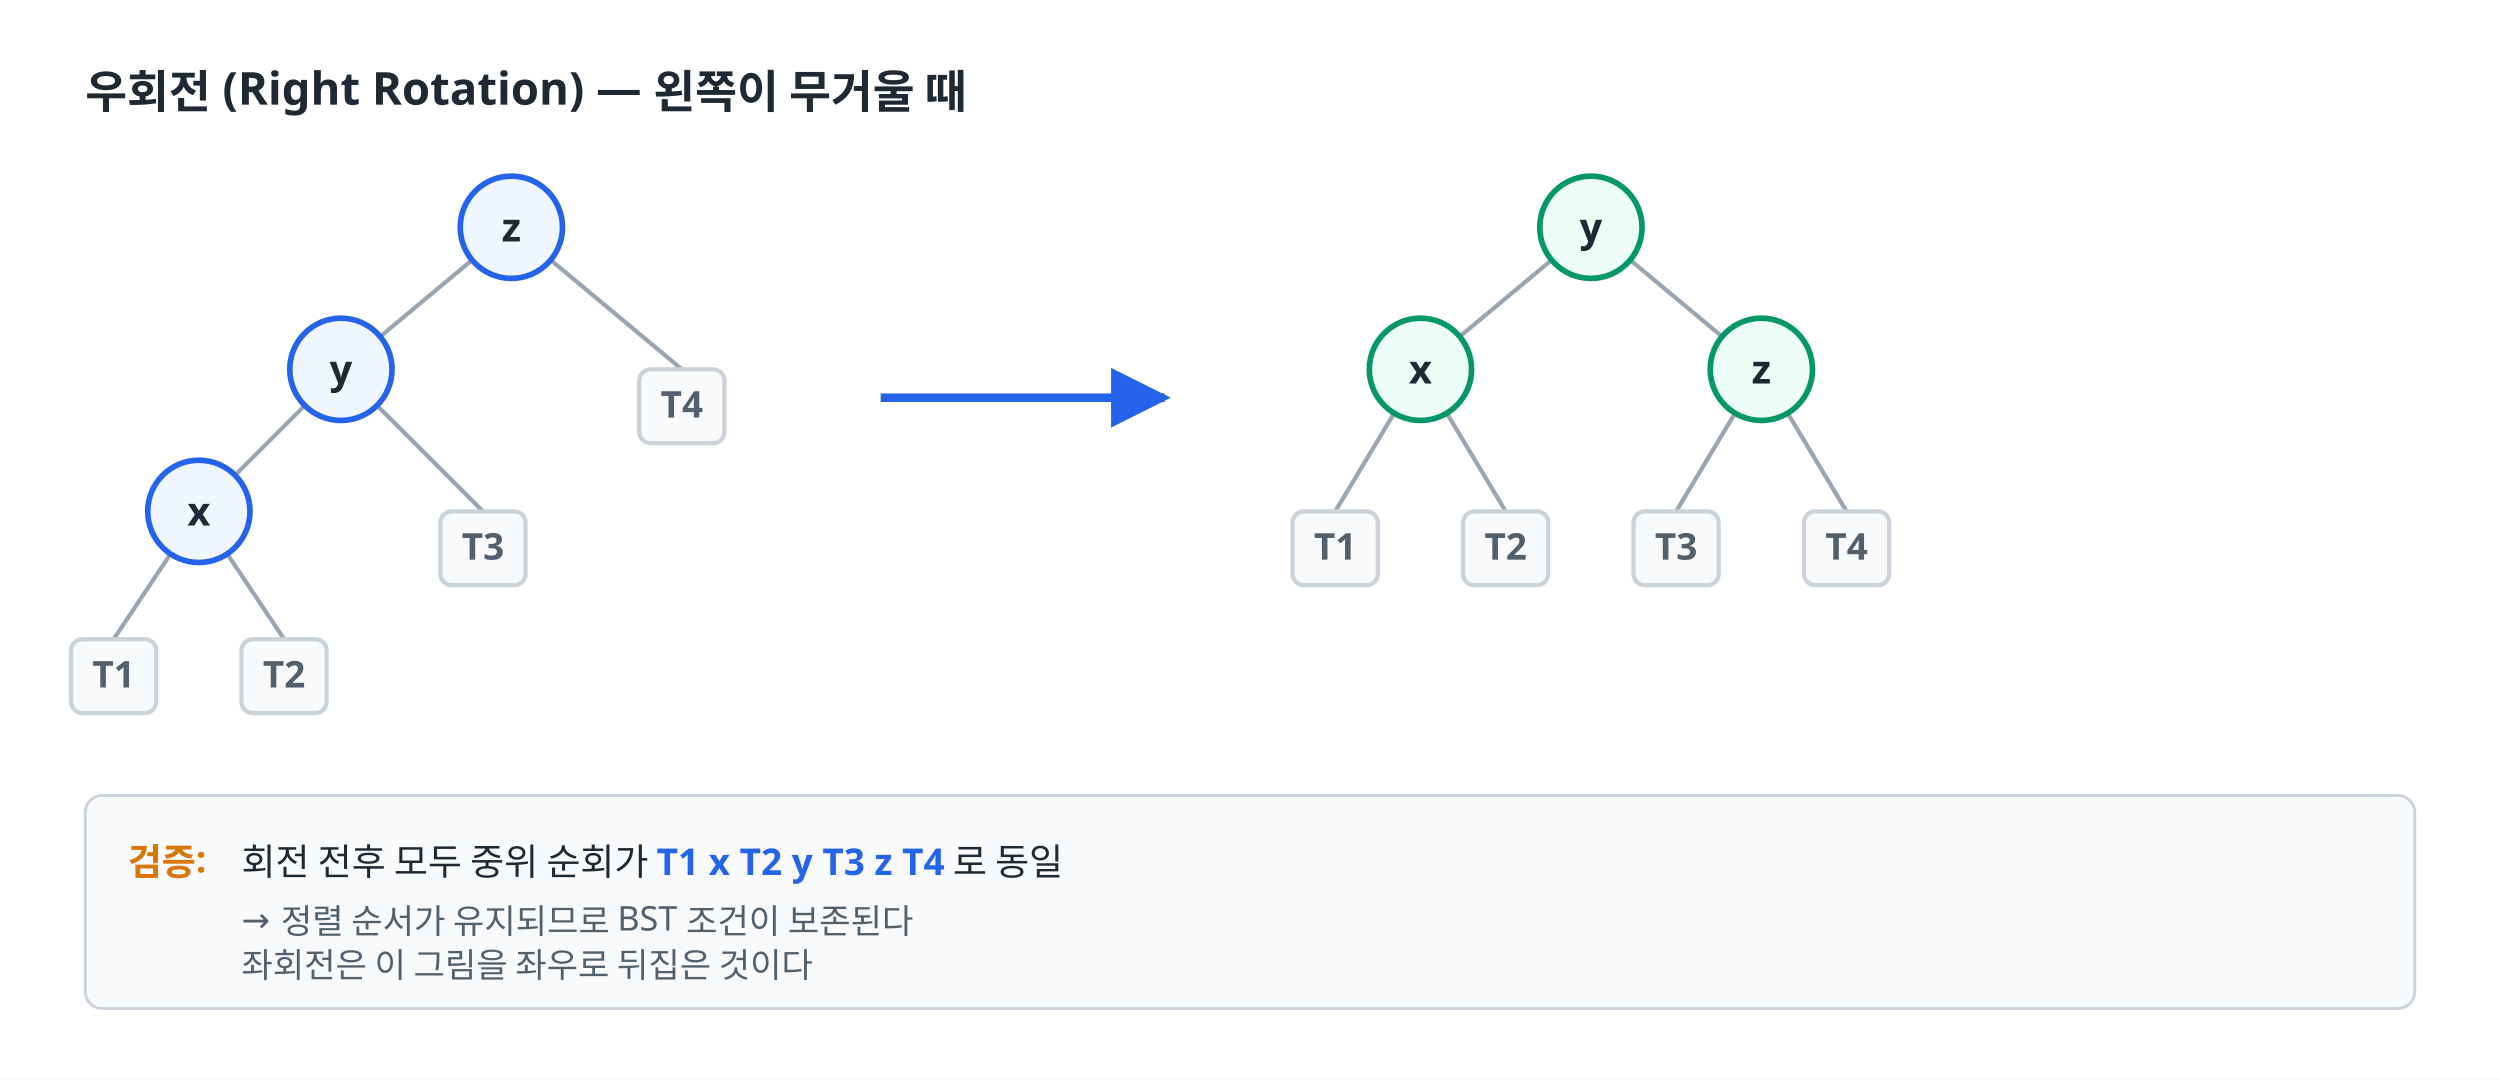
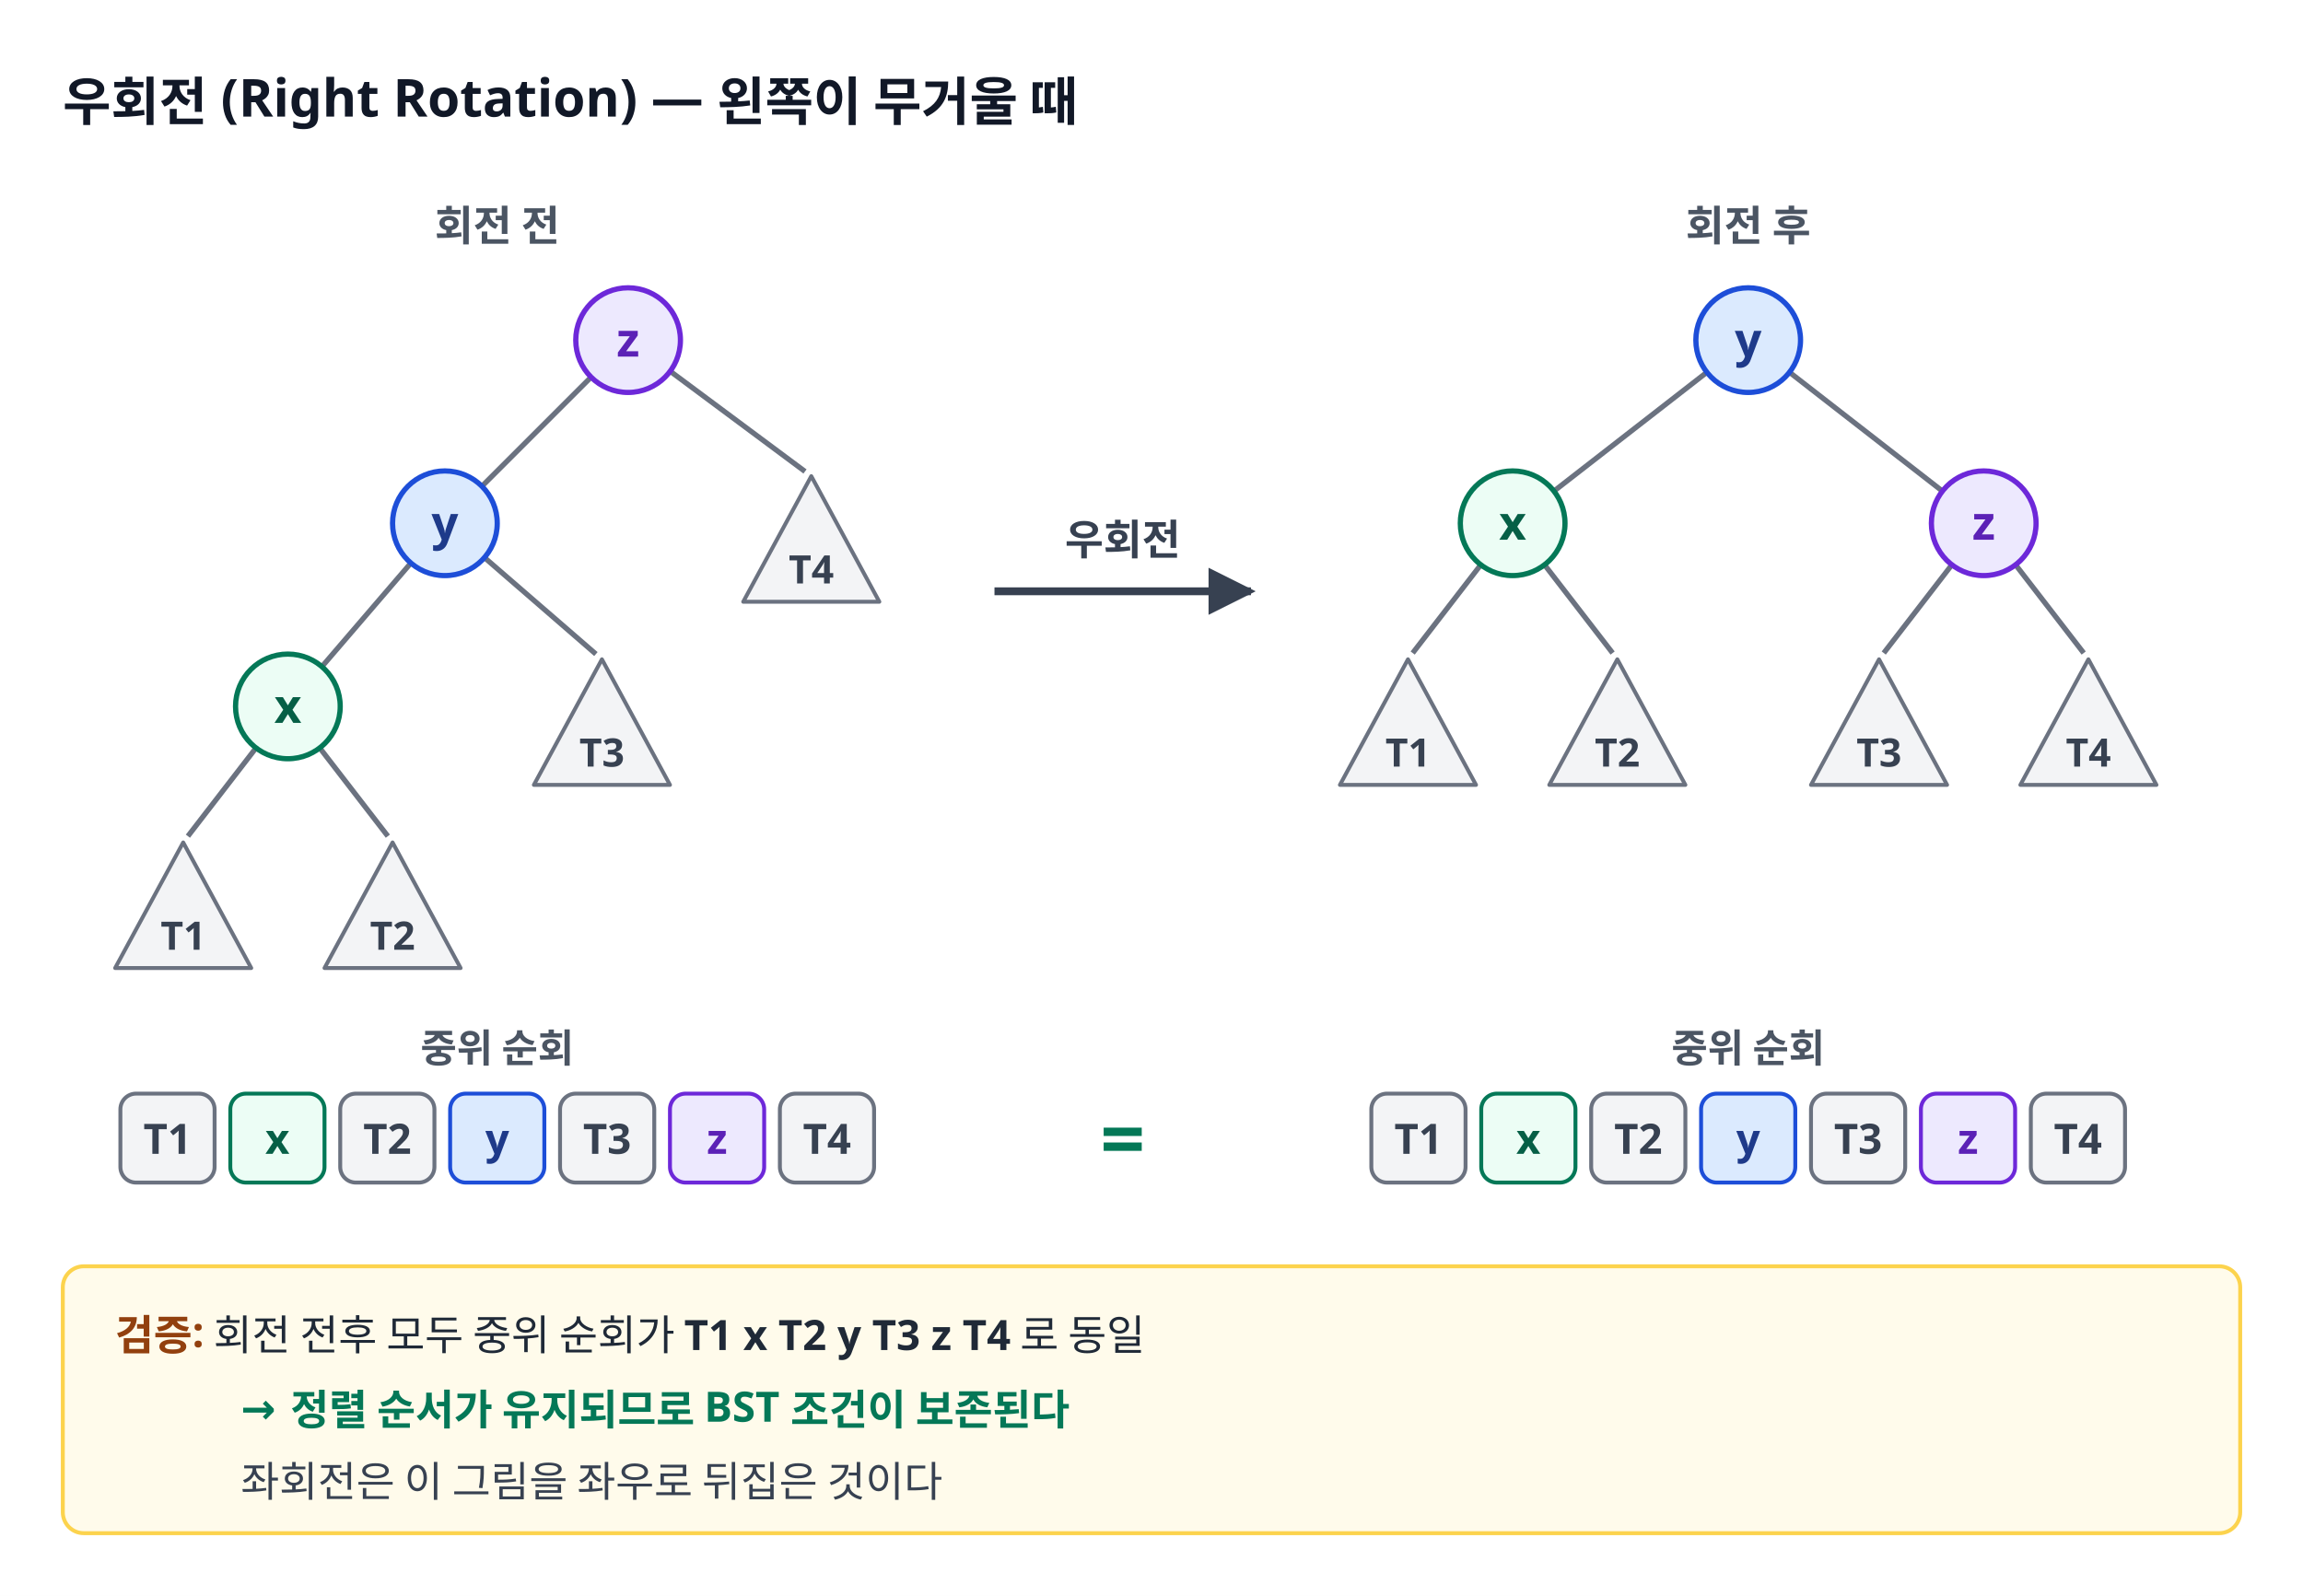
- <svg xmlns="http://www.w3.org/2000/svg" viewBox="0 0 880 380" width="880" height="380" font-family="'Malgun Gothic','Apple SD Gothic Neo','Noto Sans KR','Segoe UI',sans-serif" role="img" aria-labelledby="t d">
-   <rect width="880" height="380" fill="#ffffff" />
+ <svg xmlns="http://www.w3.org/2000/svg" viewBox="0 0 880 610" width="880" height="610" font-family="'Malgun Gothic','Apple SD Gothic Neo','Noto Sans KR','Segoe UI',sans-serif" role="img" aria-labelledby="t d">
+   <rect width="880" height="610" fill="#ffffff" />
  <defs>
-     <marker id="a-blue" viewBox="0 0 10 10" refX="9" refY="5" markerWidth="7" markerHeight="7" orient="auto-start-reverse">
-       <path d="M0,0 L10,5 L0,10 z" fill="#2563eb" />
+     <marker id="m-ink" viewBox="0 0 10 10" refX="9" refY="5" markerWidth="6" markerHeight="6" orient="auto-start-reverse">
+       <path d="M0,0 L10,5 L0,10 z" fill="#374151" />
    </marker>
  </defs>
-   <text x="30" y="38" font-size="16" font-weight="bold" fill="#1f2933">우회전 (Right Rotation) — 왼쪽이 무거울 때</text>
-   <line x1="180" y1="80" x2="120" y2="130" stroke="#9aa5b1" stroke-width="1.5" />
-   <line x1="180" y1="80" x2="240" y2="130" stroke="#9aa5b1" stroke-width="1.5" />
-   <line x1="120" y1="130" x2="70" y2="180" stroke="#9aa5b1" stroke-width="1.5" />
-   <line x1="120" y1="130" x2="170" y2="180" stroke="#9aa5b1" stroke-width="1.5" />
-   <line x1="70" y1="180" x2="40" y2="225" stroke="#9aa5b1" stroke-width="1.5" />
-   <line x1="70" y1="180" x2="100" y2="225" stroke="#9aa5b1" stroke-width="1.5" />
-   <circle cx="180" cy="80" r="18" fill="#eff6ff" stroke="#2563eb" stroke-width="2" />
-   <text x="180" y="85" font-size="14" font-weight="bold" fill="#1f2933" text-anchor="middle">z</text>
-   <circle cx="120" cy="130" r="18" fill="#eff6ff" stroke="#2563eb" stroke-width="2" />
-   <text x="120" y="135" font-size="14" font-weight="bold" fill="#1f2933" text-anchor="middle">y</text>
-   <circle cx="70" cy="180" r="18" fill="#eff6ff" stroke="#2563eb" stroke-width="2" />
-   <text x="70" y="185" font-size="14" font-weight="bold" fill="#1f2933" text-anchor="middle">x</text>
-   <rect x="25" y="225" width="30" height="26" rx="4" fill="#f8fafc" stroke="#cbd2d9" stroke-width="1.5" />
-   <text x="40" y="242" font-size="13" font-weight="bold" fill="#52606d" text-anchor="middle">T1</text>
-   <rect x="85" y="225" width="30" height="26" rx="4" fill="#f8fafc" stroke="#cbd2d9" stroke-width="1.5" />
-   <text x="100" y="242" font-size="13" font-weight="bold" fill="#52606d" text-anchor="middle">T2</text>
-   <rect x="155" y="180" width="30" height="26" rx="4" fill="#f8fafc" stroke="#cbd2d9" stroke-width="1.5" />
-   <text x="170" y="197" font-size="13" font-weight="bold" fill="#52606d" text-anchor="middle">T3</text>
-   <rect x="225" y="130" width="30" height="26" rx="4" fill="#f8fafc" stroke="#cbd2d9" stroke-width="1.5" />
-   <text x="240" y="147" font-size="13" font-weight="bold" fill="#52606d" text-anchor="middle">T4</text>
-   <path d="M310,140 L410,140" stroke="#2563eb" stroke-width="3" fill="none" marker-end="url(#a-blue)" />
-   <line x1="560" y1="80" x2="500" y2="130" stroke="#9aa5b1" stroke-width="1.5" />
-   <line x1="560" y1="80" x2="620" y2="130" stroke="#9aa5b1" stroke-width="1.5" />
-   <line x1="500" y1="130" x2="470" y2="180" stroke="#9aa5b1" stroke-width="1.5" />
-   <line x1="500" y1="130" x2="530" y2="180" stroke="#9aa5b1" stroke-width="1.5" />
-   <line x1="620" y1="130" x2="590" y2="180" stroke="#9aa5b1" stroke-width="1.5" />
-   <line x1="620" y1="130" x2="650" y2="180" stroke="#9aa5b1" stroke-width="1.5" />
-   <circle cx="560" cy="80" r="18" fill="#ecfdf5" stroke="#059669" stroke-width="2" />
-   <text x="560" y="85" font-size="14" font-weight="bold" fill="#1f2933" text-anchor="middle">y</text>
-   <circle cx="500" cy="130" r="18" fill="#ecfdf5" stroke="#059669" stroke-width="2" />
-   <text x="500" y="135" font-size="14" font-weight="bold" fill="#1f2933" text-anchor="middle">x</text>
-   <circle cx="620" cy="130" r="18" fill="#ecfdf5" stroke="#059669" stroke-width="2" />
-   <text x="620" y="135" font-size="14" font-weight="bold" fill="#1f2933" text-anchor="middle">z</text>
-   <rect x="455" y="180" width="30" height="26" rx="4" fill="#f8fafc" stroke="#cbd2d9" stroke-width="1.5" />
-   <text x="470" y="197" font-size="13" font-weight="bold" fill="#52606d" text-anchor="middle">T1</text>
-   <rect x="515" y="180" width="30" height="26" rx="4" fill="#f8fafc" stroke="#cbd2d9" stroke-width="1.5" />
-   <text x="530" y="197" font-size="13" font-weight="bold" fill="#52606d" text-anchor="middle">T2</text>
-   <rect x="575" y="180" width="30" height="26" rx="4" fill="#f8fafc" stroke="#cbd2d9" stroke-width="1.5" />
-   <text x="590" y="197" font-size="13" font-weight="bold" fill="#52606d" text-anchor="middle">T3</text>
-   <rect x="635" y="180" width="30" height="26" rx="4" fill="#f8fafc" stroke="#cbd2d9" stroke-width="1.5" />
-   <text x="650" y="197" font-size="13" font-weight="bold" fill="#52606d" text-anchor="middle">T4</text>
-   <rect x="30" y="280" width="820" height="75" rx="6" fill="#f8fafc" stroke="#cbd2d9" stroke-width="1" />
-   <text x="45" y="308" font-size="13" font-weight="bold" fill="#d97706">검증:</text>
-   <text x="85" y="308" font-size="13" fill="#1f2933">회전 전후 모두 중위 순회가 <tspan font-weight="bold" fill="#2563eb">T1 x T2 y T3 z T4</tspan> 로 동일</text>
-   <text x="85" y="328" font-size="12" fill="#52606d">→ 정렬 순서가 유지되므로 BST 조건이 보존된다</text>
-   <text x="85" y="344" font-size="12" fill="#52606d">좌회전은 이 그림을 좌우로 뒤집은 것이다</text>
+   <text x="24" y="46" font-size="20" font-weight="bold" fill="#111827">우회전 (Right Rotation) — 왼쪽이 무거울 때</text>
+   <text x="190" y="92" font-size="16" font-weight="bold" fill="#4b5563" text-anchor="middle">회전 전</text>
+   <text x="668" y="92" font-size="16" font-weight="bold" fill="#4b5563" text-anchor="middle">회전 후</text>
+   <line x1="225.9" y1="144.1" x2="184.1" y2="185.9" stroke="#6b7280" stroke-width="2" />
+   <line x1="256.1" y1="141.9" x2="307.6" y2="180.2" stroke="#6b7280" stroke-width="2" />
+   <line x1="157" y1="215.2" x2="123" y2="254.8" stroke="#6b7280" stroke-width="2" />
+   <line x1="185.1" y1="213.1" x2="227.7" y2="250" stroke="#6b7280" stroke-width="2" />
+   <line x1="97.8" y1="285.9" x2="71.8" y2="319.6" stroke="#6b7280" stroke-width="2" />
+   <line x1="122.2" y1="285.9" x2="148.2" y2="319.6" stroke="#6b7280" stroke-width="2" />
+   <circle cx="240" cy="130" r="20" fill="#ede9fe" stroke="#6d28d9" stroke-width="2" />
+   <text x="240" y="136.3" font-size="18" font-weight="bold" fill="#5b21b6" text-anchor="middle">z</text>
+   <circle cx="170" cy="200" r="20" fill="#dbeafe" stroke="#1d4ed8" stroke-width="2" />
+   <text x="170" y="206.3" font-size="18" font-weight="bold" fill="#1e3a8a" text-anchor="middle">y</text>
+   <circle cx="110" cy="270" r="20" fill="#ecfdf5" stroke="#047857" stroke-width="2" />
+   <text x="110" y="276.3" font-size="18" font-weight="bold" fill="#065f46" text-anchor="middle">x</text>
+   <polygon points="310,182 336,230 284,230" fill="#f3f4f6" stroke="#6b7280" stroke-width="1.5" stroke-linejoin="round" />
+   <text x="310" y="223" font-size="15" font-weight="bold" fill="#374151" text-anchor="middle">T4</text>
+   <polygon points="230,252 256,300 204,300" fill="#f3f4f6" stroke="#6b7280" stroke-width="1.5" stroke-linejoin="round" />
+   <text x="230" y="293" font-size="15" font-weight="bold" fill="#374151" text-anchor="middle">T3</text>
+   <polygon points="70,322 96,370 44,370" fill="#f3f4f6" stroke="#6b7280" stroke-width="1.5" stroke-linejoin="round" />
+   <text x="70" y="363" font-size="15" font-weight="bold" fill="#374151" text-anchor="middle">T1</text>
+   <polygon points="150,322 176,370 124,370" fill="#f3f4f6" stroke="#6b7280" stroke-width="1.5" stroke-linejoin="round" />
+   <text x="150" y="363" font-size="15" font-weight="bold" fill="#374151" text-anchor="middle">T2</text>
+   <line x1="380" y1="226" x2="478" y2="226" stroke="#374151" stroke-width="3" marker-end="url(#m-ink)" />
+   <text x="429" y="212" font-size="16" font-weight="bold" fill="#374151" text-anchor="middle">우회전</text>
+   <line x1="652.2" y1="142.3" x2="593.8" y2="187.7" stroke="#6b7280" stroke-width="2" />
+   <line x1="683.8" y1="142.3" x2="742.2" y2="187.7" stroke="#6b7280" stroke-width="2" />
+   <line x1="565.8" y1="215.9" x2="539.8" y2="249.6" stroke="#6b7280" stroke-width="2" />
+   <line x1="590.2" y1="215.9" x2="616.2" y2="249.6" stroke="#6b7280" stroke-width="2" />
+   <line x1="745.8" y1="215.9" x2="719.8" y2="249.6" stroke="#6b7280" stroke-width="2" />
+   <line x1="770.2" y1="215.9" x2="796.2" y2="249.6" stroke="#6b7280" stroke-width="2" />
+   <circle cx="668" cy="130" r="20" fill="#dbeafe" stroke="#1d4ed8" stroke-width="2" />
+   <text x="668" y="136.3" font-size="18" font-weight="bold" fill="#1e3a8a" text-anchor="middle">y</text>
+   <circle cx="578" cy="200" r="20" fill="#ecfdf5" stroke="#047857" stroke-width="2" />
+   <text x="578" y="206.3" font-size="18" font-weight="bold" fill="#065f46" text-anchor="middle">x</text>
+   <circle cx="758" cy="200" r="20" fill="#ede9fe" stroke="#6d28d9" stroke-width="2" />
+   <text x="758" y="206.3" font-size="18" font-weight="bold" fill="#5b21b6" text-anchor="middle">z</text>
+   <polygon points="538,252 564,300 512,300" fill="#f3f4f6" stroke="#6b7280" stroke-width="1.5" stroke-linejoin="round" />
+   <text x="538" y="293" font-size="15" font-weight="bold" fill="#374151" text-anchor="middle">T1</text>
+   <polygon points="618,252 644,300 592,300" fill="#f3f4f6" stroke="#6b7280" stroke-width="1.5" stroke-linejoin="round" />
+   <text x="618" y="293" font-size="15" font-weight="bold" fill="#374151" text-anchor="middle">T2</text>
+   <polygon points="718,252 744,300 692,300" fill="#f3f4f6" stroke="#6b7280" stroke-width="1.5" stroke-linejoin="round" />
+   <text x="718" y="293" font-size="15" font-weight="bold" fill="#374151" text-anchor="middle">T3</text>
+   <polygon points="798,252 824,300 772,300" fill="#f3f4f6" stroke="#6b7280" stroke-width="1.5" stroke-linejoin="round" />
+   <text x="798" y="293" font-size="15" font-weight="bold" fill="#374151" text-anchor="middle">T4</text>
+   <text x="190" y="406" font-size="15" font-weight="bold" fill="#4b5563" text-anchor="middle">중위 순회</text>
+   <rect x="46" y="418" width="36" height="34" rx="6" fill="#f3f4f6" stroke="#6b7280" stroke-width="1.5" />
+   <text x="64" y="441" font-size="16" font-weight="bold" fill="#374151" text-anchor="middle">T1</text>
+   <rect x="88" y="418" width="36" height="34" rx="6" fill="#ecfdf5" stroke="#047857" stroke-width="1.5" />
+   <text x="106" y="441" font-size="16" font-weight="bold" fill="#065f46" text-anchor="middle">x</text>
+   <rect x="130" y="418" width="36" height="34" rx="6" fill="#f3f4f6" stroke="#6b7280" stroke-width="1.5" />
+   <text x="148" y="441" font-size="16" font-weight="bold" fill="#374151" text-anchor="middle">T2</text>
+   <rect x="172" y="418" width="36" height="34" rx="6" fill="#dbeafe" stroke="#1d4ed8" stroke-width="1.5" />
+   <text x="190" y="441" font-size="16" font-weight="bold" fill="#1e3a8a" text-anchor="middle">y</text>
+   <rect x="214" y="418" width="36" height="34" rx="6" fill="#f3f4f6" stroke="#6b7280" stroke-width="1.5" />
+   <text x="232" y="441" font-size="16" font-weight="bold" fill="#374151" text-anchor="middle">T3</text>
+   <rect x="256" y="418" width="36" height="34" rx="6" fill="#ede9fe" stroke="#6d28d9" stroke-width="1.5" />
+   <text x="274" y="441" font-size="16" font-weight="bold" fill="#5b21b6" text-anchor="middle">z</text>
+   <rect x="298" y="418" width="36" height="34" rx="6" fill="#f3f4f6" stroke="#6b7280" stroke-width="1.5" />
+   <text x="316" y="441" font-size="16" font-weight="bold" fill="#374151" text-anchor="middle">T4</text>
+   <text x="668" y="406" font-size="15" font-weight="bold" fill="#4b5563" text-anchor="middle">중위 순회</text>
+   <rect x="524" y="418" width="36" height="34" rx="6" fill="#f3f4f6" stroke="#6b7280" stroke-width="1.5" />
+   <text x="542" y="441" font-size="16" font-weight="bold" fill="#374151" text-anchor="middle">T1</text>
+   <rect x="566" y="418" width="36" height="34" rx="6" fill="#ecfdf5" stroke="#047857" stroke-width="1.5" />
+   <text x="584" y="441" font-size="16" font-weight="bold" fill="#065f46" text-anchor="middle">x</text>
+   <rect x="608" y="418" width="36" height="34" rx="6" fill="#f3f4f6" stroke="#6b7280" stroke-width="1.5" />
+   <text x="626" y="441" font-size="16" font-weight="bold" fill="#374151" text-anchor="middle">T2</text>
+   <rect x="650" y="418" width="36" height="34" rx="6" fill="#dbeafe" stroke="#1d4ed8" stroke-width="1.5" />
+   <text x="668" y="441" font-size="16" font-weight="bold" fill="#1e3a8a" text-anchor="middle">y</text>
+   <rect x="692" y="418" width="36" height="34" rx="6" fill="#f3f4f6" stroke="#6b7280" stroke-width="1.5" />
+   <text x="710" y="441" font-size="16" font-weight="bold" fill="#374151" text-anchor="middle">T3</text>
+   <rect x="734" y="418" width="36" height="34" rx="6" fill="#ede9fe" stroke="#6d28d9" stroke-width="1.5" />
+   <text x="752" y="441" font-size="16" font-weight="bold" fill="#5b21b6" text-anchor="middle">z</text>
+   <rect x="776" y="418" width="36" height="34" rx="6" fill="#f3f4f6" stroke="#6b7280" stroke-width="1.5" />
+   <text x="794" y="441" font-size="16" font-weight="bold" fill="#374151" text-anchor="middle">T4</text>
+   <text x="429" y="446" font-size="30" font-weight="bold" fill="#047857" text-anchor="middle">=</text>
+   <rect x="24" y="484" width="832" height="102" rx="8" fill="#fffbeb" stroke="#fcd34d" stroke-width="1.5" />
+   <text x="44" y="516" font-size="16" fill="#1f2937">
+     <tspan font-weight="bold" fill="#92400e">검증:</tspan> 회전 전후 모두 중위 순회가 <tspan font-weight="bold">T1 x T2 y T3 z T4</tspan> 로 동일</text>
+   <text x="92" y="544" font-size="16" font-weight="bold" fill="#047857">→ 정렬 순서가 유지되므로 BST 조건이 보존된다</text>
+   <text x="92" y="572" font-size="16" fill="#374151">좌회전은 이 그림을 좌우로 뒤집은 것이다</text>
</svg>
